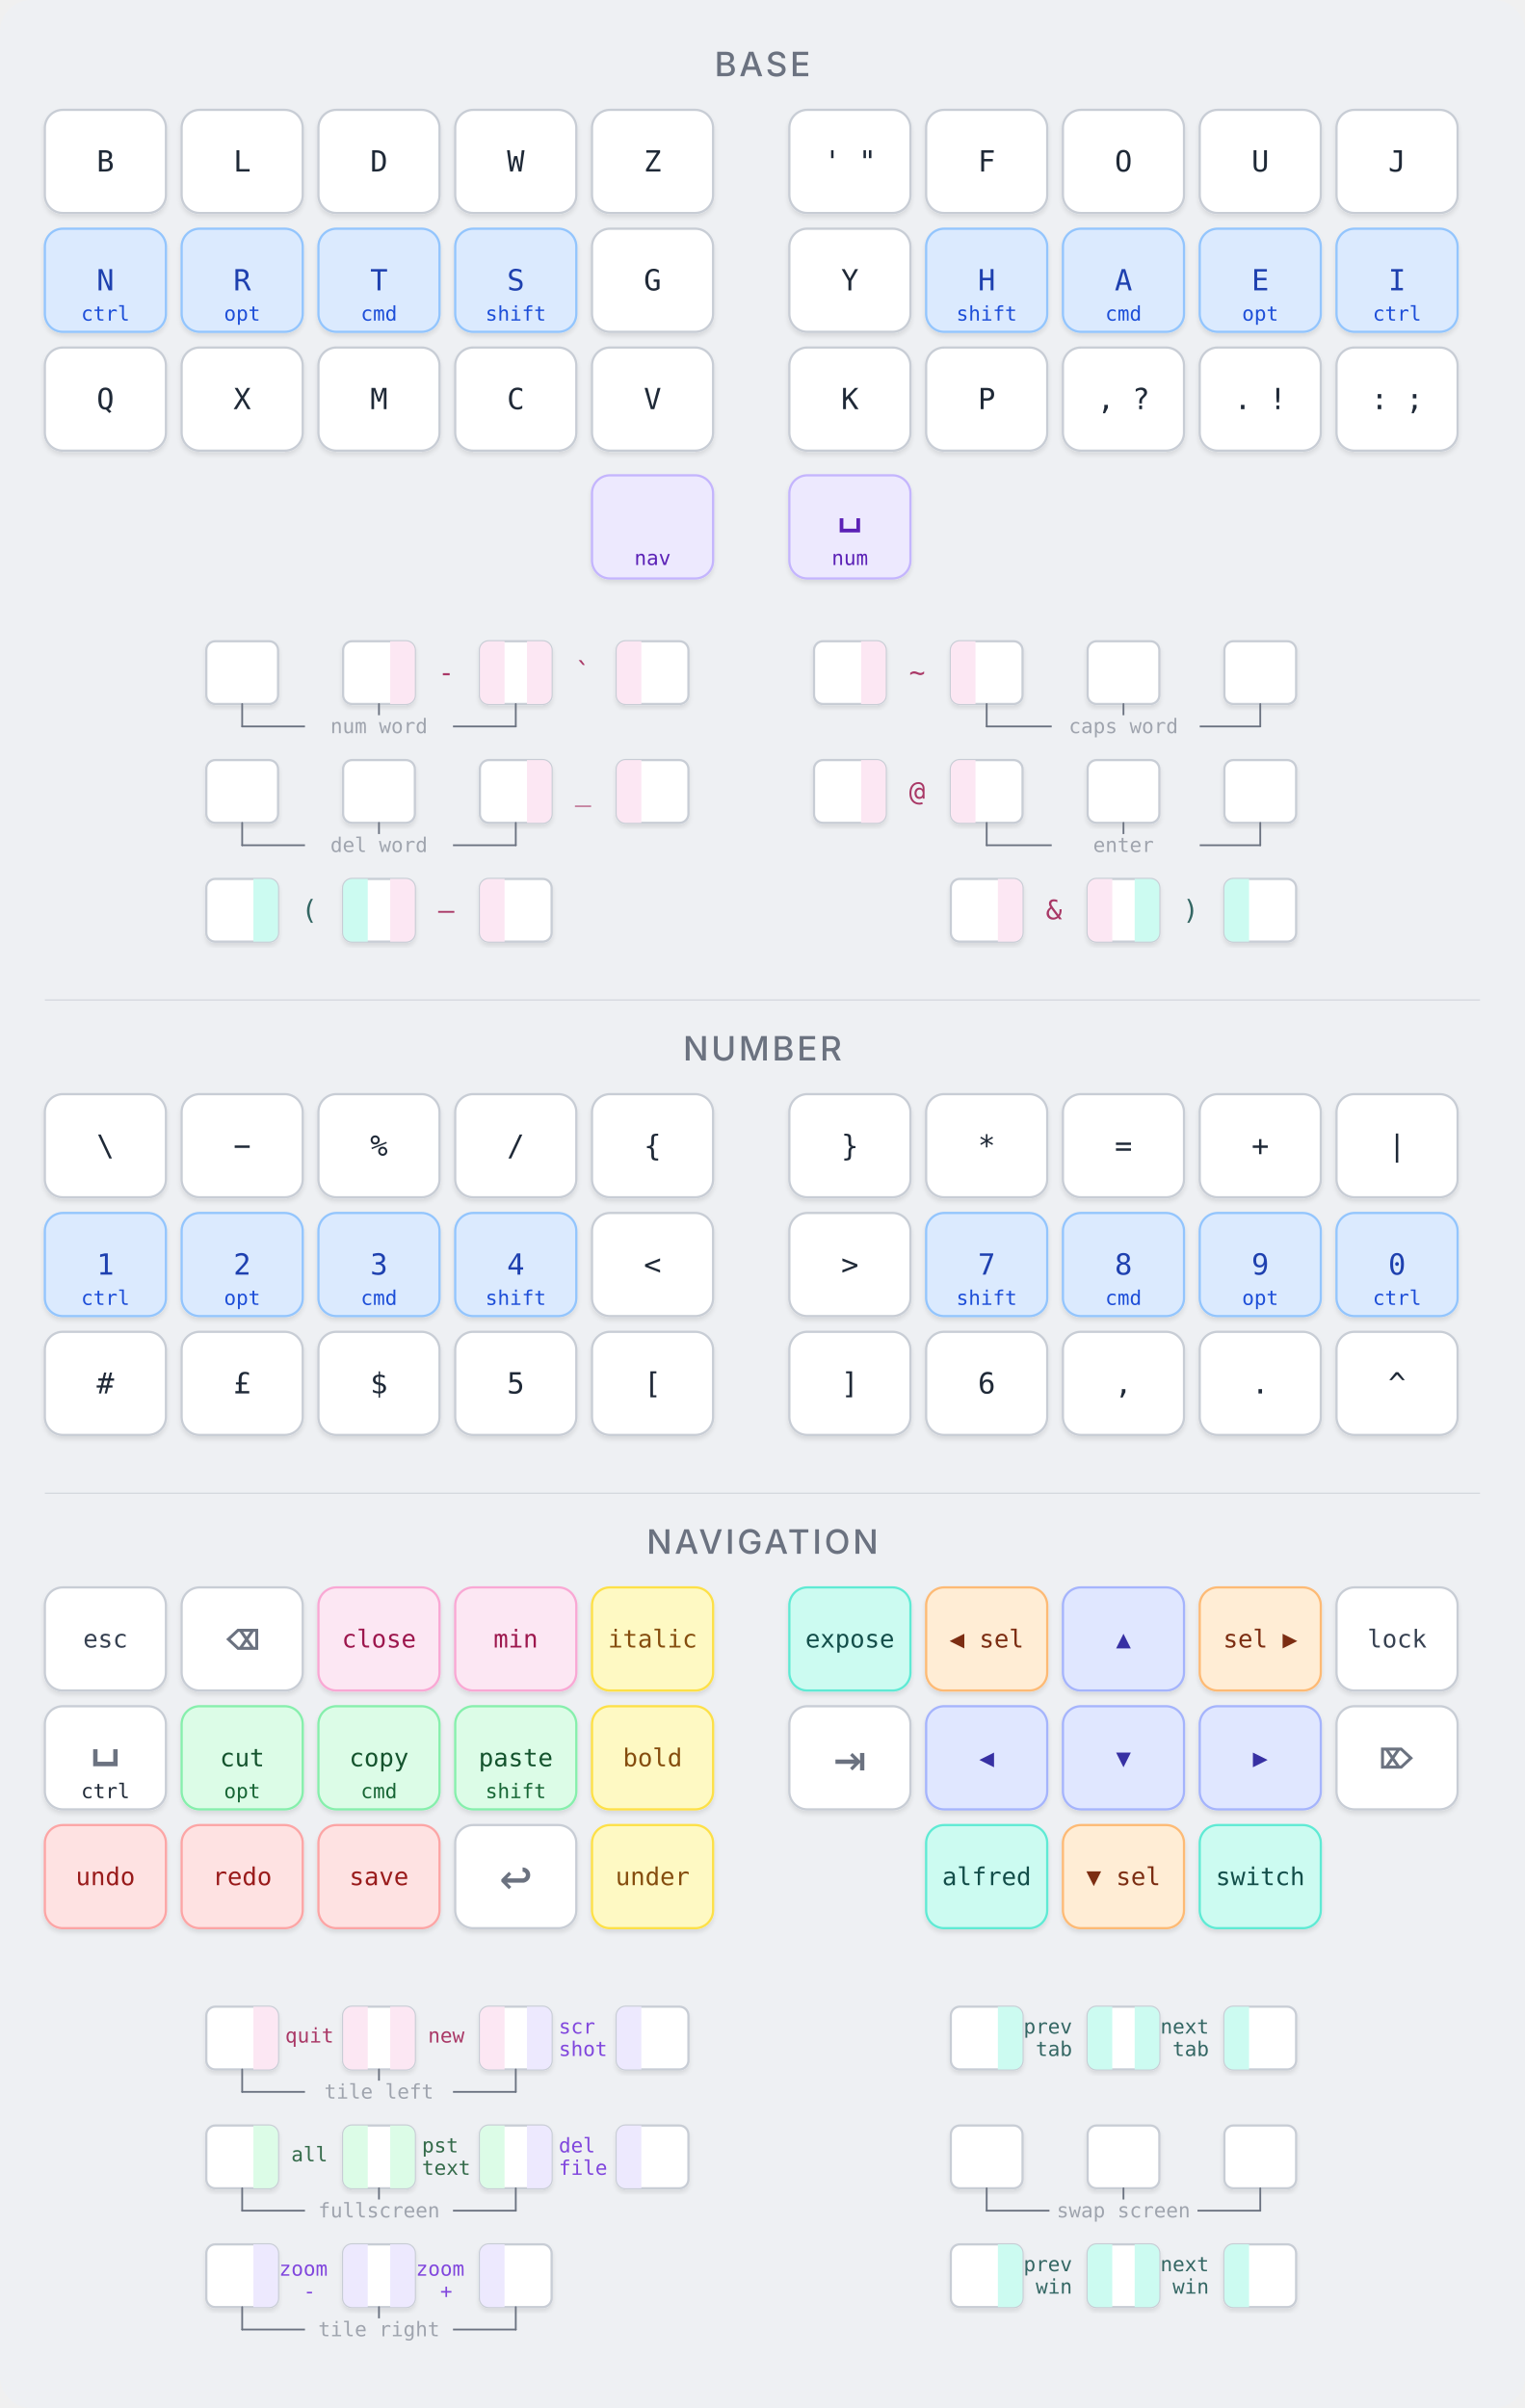
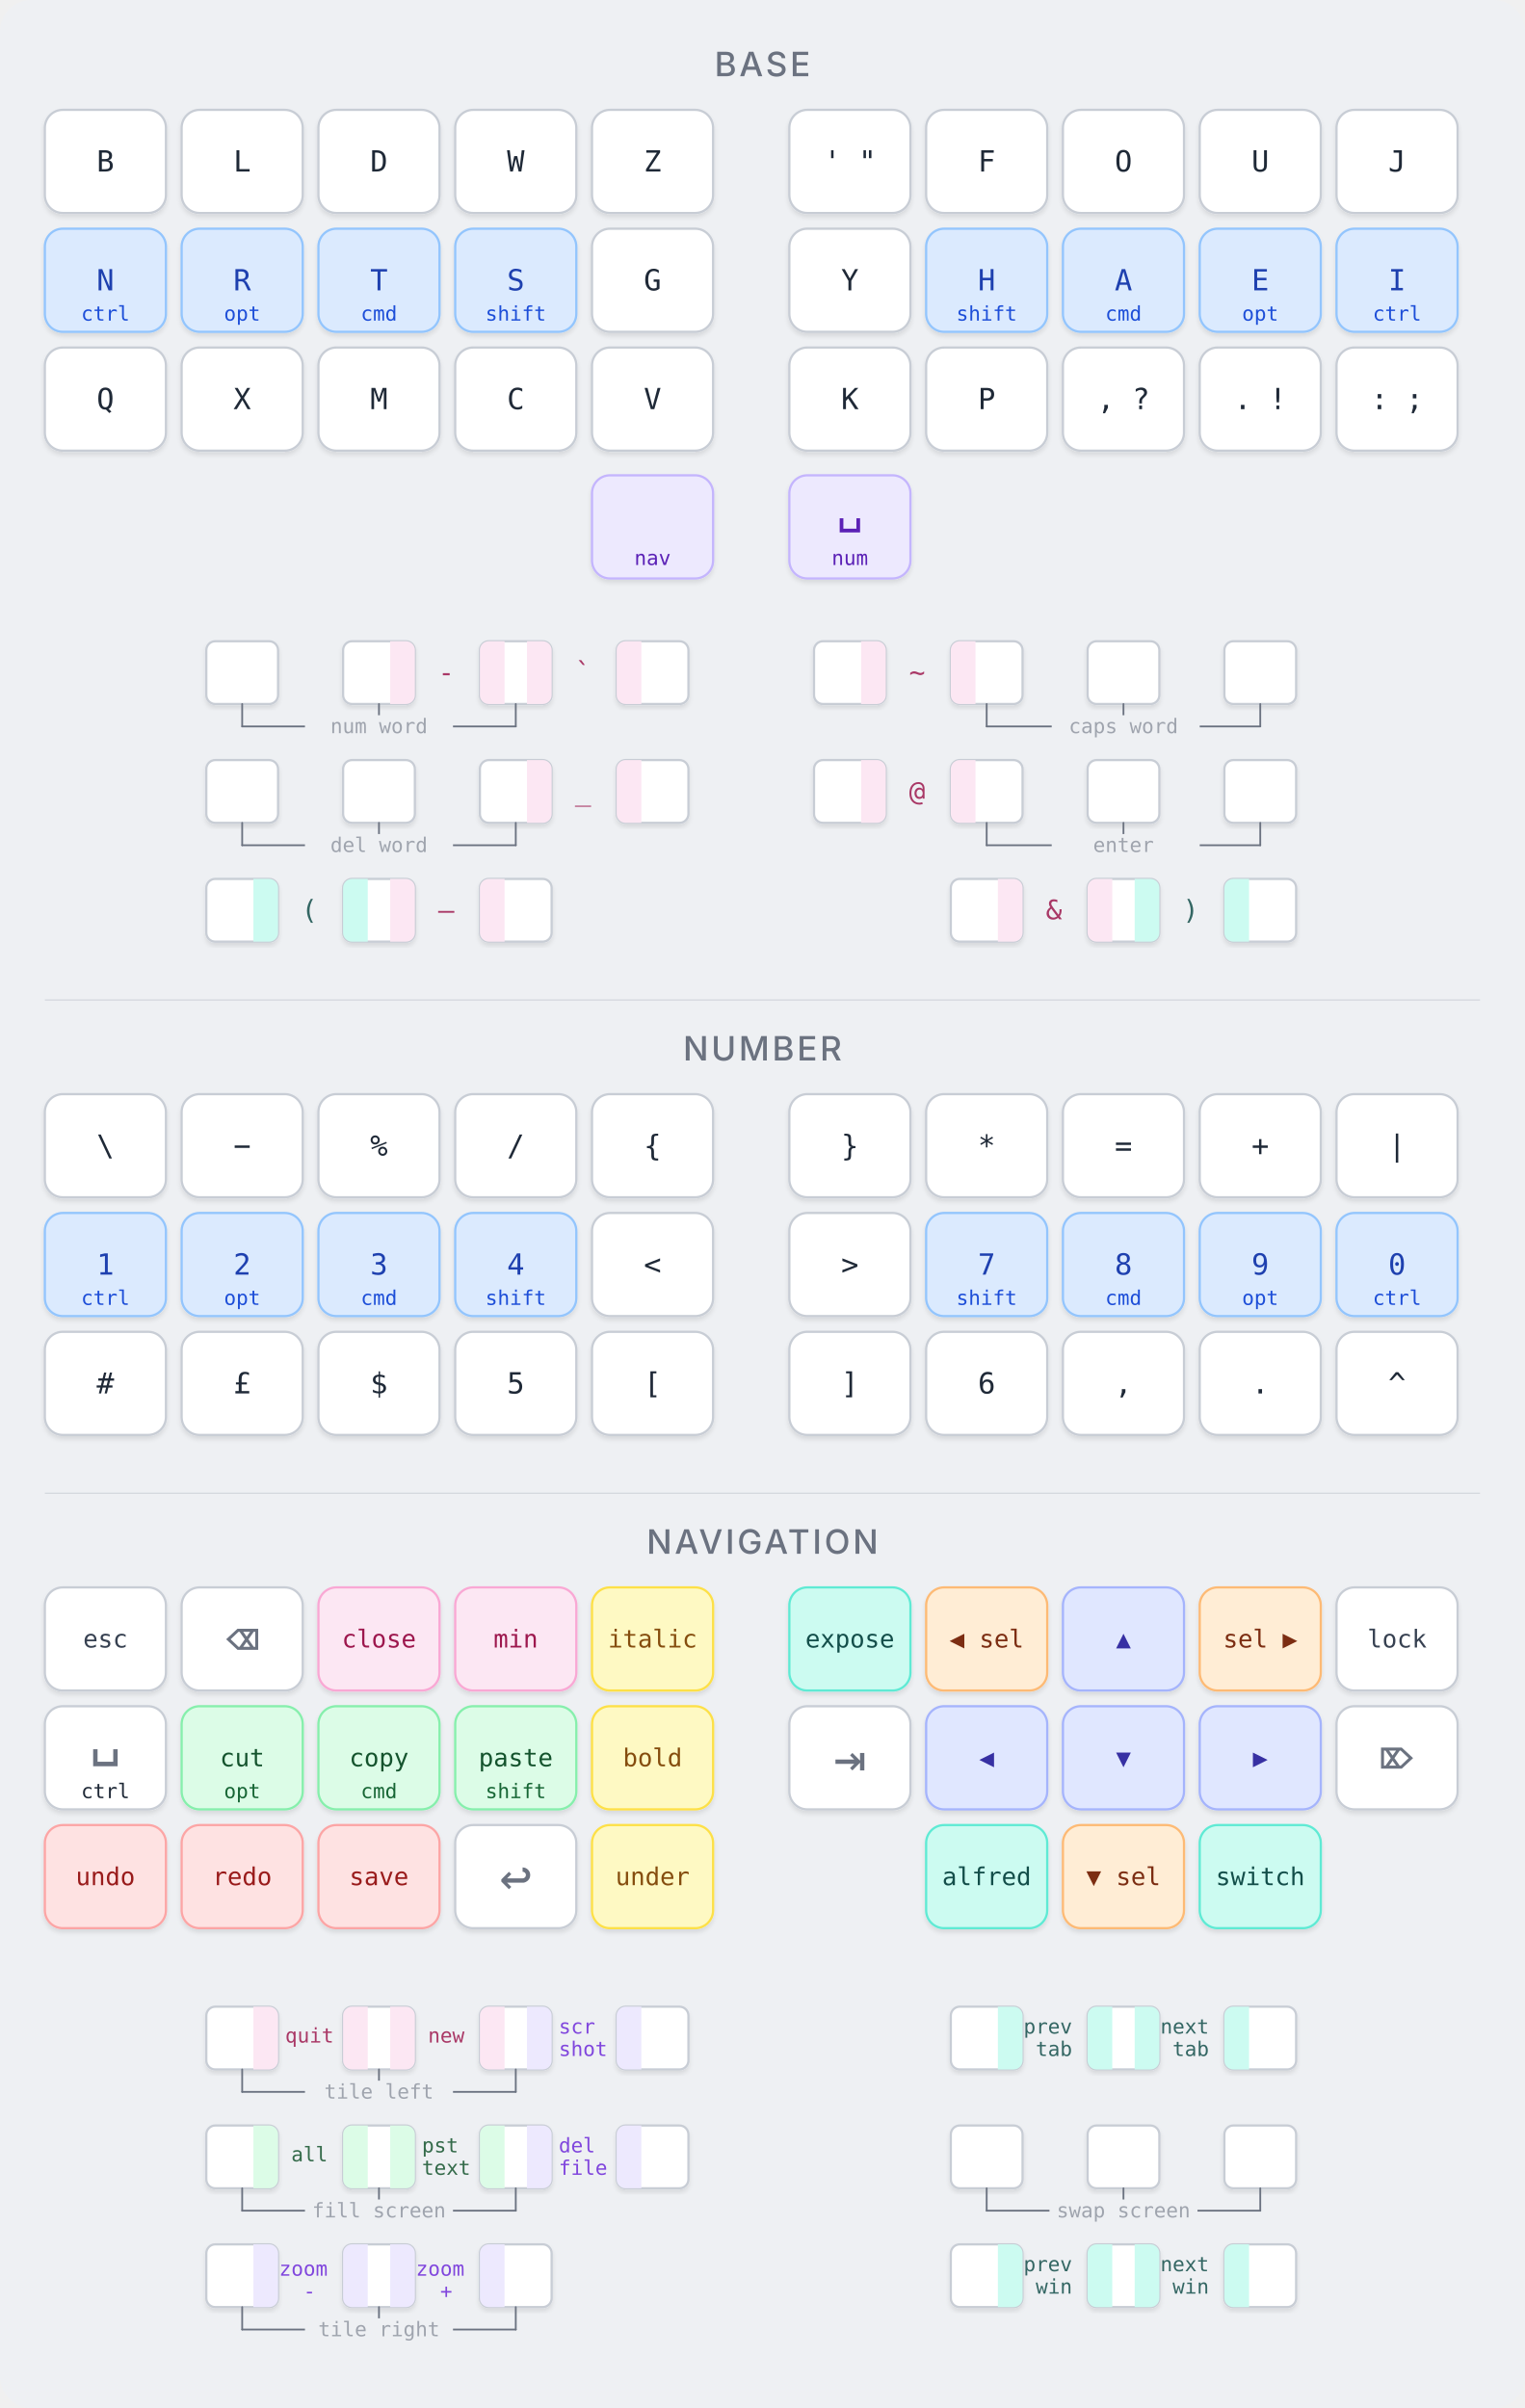
<svg xmlns="http://www.w3.org/2000/svg" width="100%" viewBox="0 0 680 1074">
  <defs>
    <style>
  text { font-family: ui-monospace, monospace; }
  .kl  { font-size:13px; font-weight:500; fill:#1f2937; }
  .klm { font-size:13px; font-weight:500; fill:#1e40af; }
  .kls { font-size:9px;  font-weight:500; fill:#1d4ed8; }
  .klp { font-size:11px; font-weight:500; fill:#5b21b6; }
  .klps{ font-size:9px;  font-weight:500; fill:#5b21b6; }
  .kln { font-size:11px; font-weight:500; }
  .ico { font-size:24px; font-weight:300; fill:#6b7280; }
  .t-grnm { fill:#166534; }
  .sec { font-size:15px; font-weight:500; fill:#6b7280; font-family:-apple-system,BlinkMacSystemFont,"Segoe UI",sans-serif; letter-spacing:0.08em; }
  .t-red { fill:#991b1b; } .t-yel { fill:#854d0e; } .t-grn { fill:#14532d; }
  .t-pnk { fill:#9d174d; } .t-ind { fill:#3730a3; } .t-ora { fill:#7c2d12; }
  .t-tel { fill:#134e4a; } .t-gry { fill:#374151; }
  .combo-key { fill:#ffffff; stroke:#c8cdd5; stroke-width:1; }
  .cb-gr { stroke:#6b7280; stroke-width:0.8; fill:none; stroke-linecap:round; }
  .cl-s  { font-size:9px; font-weight:500; font-family:ui-monospace,monospace; text-anchor:middle; opacity:0.85; }
  .cl-m  { font-size:12px; font-weight:500; font-family:ui-monospace,monospace; text-anchor:middle; opacity:0.85; }
  .cl-gr { font-size:9px; font-weight:500; font-family:ui-monospace,monospace; text-anchor:middle; fill:#6b7280; opacity:0.6; }
</style>
    <filter id="ks">
      <feDropShadow dx="0" dy="1.5" stdDeviation="1" flood-color="#00000018" />
    </filter>
    <clipPath id="br1c3">
      <rect x="153" y="286" width="32" height="28" rx="4" />
    </clipPath>
    <clipPath id="br1c4">
      <rect x="214" y="286" width="32" height="28" rx="4" />
    </clipPath>
    <clipPath id="br1c5">
      <rect x="275" y="286" width="32" height="28" rx="4" />
    </clipPath>
    <clipPath id="br1c6">
      <rect x="363" y="286" width="32" height="28" rx="4" />
    </clipPath>
    <clipPath id="br1c7">
      <rect x="424" y="286" width="32" height="28" rx="4" />
    </clipPath>
    <clipPath id="br2c4">
      <rect x="214" y="339" width="32" height="28" rx="4" />
    </clipPath>
    <clipPath id="br2c5">
      <rect x="275" y="339" width="32" height="28" rx="4" />
    </clipPath>
    <clipPath id="br2c6">
      <rect x="363" y="339" width="32" height="28" rx="4" />
    </clipPath>
    <clipPath id="br2c7">
      <rect x="424" y="339" width="32" height="28" rx="4" />
    </clipPath>
    <clipPath id="br3c1">
      <rect x="31" y="392" width="32" height="28" rx="4" />
    </clipPath>
    <clipPath id="br3c2">
      <rect x="92" y="392" width="32" height="28" rx="4" />
    </clipPath>
    <clipPath id="br3c3">
      <rect x="153" y="392" width="32" height="28" rx="4" />
    </clipPath>
    <clipPath id="br3c4">
      <rect x="214" y="392" width="32" height="28" rx="4" />
    </clipPath>
    <clipPath id="br3c5">
      <rect x="275" y="392" width="32" height="28" rx="4" />
    </clipPath>
    <clipPath id="br3c6">
      <rect x="363" y="392" width="32" height="28" rx="4" />
    </clipPath>
    <clipPath id="br3c7">
      <rect x="424" y="392" width="32" height="28" rx="4" />
    </clipPath>
    <clipPath id="br3c8">
      <rect x="485" y="392" width="32" height="28" rx="4" />
    </clipPath>
    <clipPath id="br3c9">
      <rect x="546" y="392" width="32" height="28" rx="4" />
    </clipPath>
    <clipPath id="cr1c1">
      <rect x="31" y="895" width="32" height="28" rx="4" />
    </clipPath>
    <clipPath id="cr1c2">
      <rect x="92" y="895" width="32" height="28" rx="4" />
    </clipPath>
    <clipPath id="cr1c3">
      <rect x="153" y="895" width="32" height="28" rx="4" />
    </clipPath>
    <clipPath id="cr1c4">
      <rect x="214" y="895" width="32" height="28" rx="4" />
    </clipPath>
    <clipPath id="cr1c5">
      <rect x="275" y="895" width="32" height="28" rx="4" />
    </clipPath>
    <clipPath id="cr1c7">
      <rect x="424" y="895" width="32" height="28" rx="4" />
    </clipPath>
    <clipPath id="cr1c8">
      <rect x="485" y="895" width="32" height="28" rx="4" />
    </clipPath>
    <clipPath id="cr1c9">
      <rect x="546" y="895" width="32" height="28" rx="4" />
    </clipPath>
    <clipPath id="cr2c2">
      <rect x="92" y="948" width="32" height="28" rx="4" />
    </clipPath>
    <clipPath id="cr2c3">
      <rect x="153" y="948" width="32" height="28" rx="4" />
    </clipPath>
    <clipPath id="cr2c4">
      <rect x="214" y="948" width="32" height="28" rx="4" />
    </clipPath>
    <clipPath id="cr2c5">
      <rect x="275" y="948" width="32" height="28" rx="4" />
    </clipPath>
    <clipPath id="cr2c7">
      <rect x="424" y="948" width="32" height="28" rx="4" />
    </clipPath>
    <clipPath id="cr2c8">
      <rect x="485" y="948" width="32" height="28" rx="4" />
    </clipPath>
    <clipPath id="cr2c9">
      <rect x="546" y="948" width="32" height="28" rx="4" />
    </clipPath>
    <clipPath id="cr3c2">
      <rect x="92" y="1001" width="32" height="28" rx="4" />
    </clipPath>
    <clipPath id="cr3c3">
      <rect x="153" y="1001" width="32" height="28" rx="4" />
    </clipPath>
    <clipPath id="cr3c4">
      <rect x="214" y="1001" width="32" height="28" rx="4" />
    </clipPath>
    <clipPath id="cr3c5">
      <rect x="275" y="1001" width="32" height="28" rx="4" />
    </clipPath>
    <clipPath id="cr3c7">
      <rect x="424" y="1001" width="32" height="28" rx="4" />
    </clipPath>
    <clipPath id="cr3c8">
      <rect x="485" y="1001" width="32" height="28" rx="4" />
    </clipPath>
    <clipPath id="cr3c9">
      <rect x="546" y="1001" width="32" height="28" rx="4" />
    </clipPath>
  </defs>
  <rect width="680" height="1074" fill="#eef0f3" rx="14" />
  <text x="340" y="34" text-anchor="middle" class="sec">BASE</text>
  <rect x="20" y="49" width="54" height="46" rx="8" fill="#ffffff" stroke="#c8cdd5" stroke-width="1" filter="url(#ks)" />
  <text x="47" y="72" text-anchor="middle" dominant-baseline="central" class="kl">B</text>
  <rect x="81" y="49" width="54" height="46" rx="8" fill="#ffffff" stroke="#c8cdd5" stroke-width="1" filter="url(#ks)" />
  <text x="108" y="72" text-anchor="middle" dominant-baseline="central" class="kl">L</text>
  <rect x="142" y="49" width="54" height="46" rx="8" fill="#ffffff" stroke="#c8cdd5" stroke-width="1" filter="url(#ks)" />
  <text x="169" y="72" text-anchor="middle" dominant-baseline="central" class="kl">D</text>
  <rect x="203" y="49" width="54" height="46" rx="8" fill="#ffffff" stroke="#c8cdd5" stroke-width="1" filter="url(#ks)" />
  <text x="230" y="72" text-anchor="middle" dominant-baseline="central" class="kl">W</text>
  <rect x="264" y="49" width="54" height="46" rx="8" fill="#ffffff" stroke="#c8cdd5" stroke-width="1" filter="url(#ks)" />
  <text x="291" y="72" text-anchor="middle" dominant-baseline="central" class="kl">Z</text>
  <rect x="352" y="49" width="54" height="46" rx="8" fill="#ffffff" stroke="#c8cdd5" stroke-width="1" filter="url(#ks)" />
  <text x="379" y="72" text-anchor="middle" dominant-baseline="central" class="kl">' "</text>
  <rect x="413" y="49" width="54" height="46" rx="8" fill="#ffffff" stroke="#c8cdd5" stroke-width="1" filter="url(#ks)" />
  <text x="440" y="72" text-anchor="middle" dominant-baseline="central" class="kl">F</text>
  <rect x="474" y="49" width="54" height="46" rx="8" fill="#ffffff" stroke="#c8cdd5" stroke-width="1" filter="url(#ks)" />
  <text x="501" y="72" text-anchor="middle" dominant-baseline="central" class="kl">O</text>
  <rect x="535" y="49" width="54" height="46" rx="8" fill="#ffffff" stroke="#c8cdd5" stroke-width="1" filter="url(#ks)" />
  <text x="562" y="72" text-anchor="middle" dominant-baseline="central" class="kl">U</text>
  <rect x="596" y="49" width="54" height="46" rx="8" fill="#ffffff" stroke="#c8cdd5" stroke-width="1" filter="url(#ks)" />
  <text x="623" y="72" text-anchor="middle" dominant-baseline="central" class="kl">J</text>
  <rect x="20" y="102" width="54" height="46" rx="8" fill="#dbeafe" stroke="#93c5fd" stroke-width="1" filter="url(#ks)" />
  <text x="47" y="125" text-anchor="middle" dominant-baseline="central" class="klm">N</text>
  <text x="47" y="143" text-anchor="middle" class="kls">ctrl</text>
  <rect x="81" y="102" width="54" height="46" rx="8" fill="#dbeafe" stroke="#93c5fd" stroke-width="1" filter="url(#ks)" />
  <text x="108" y="125" text-anchor="middle" dominant-baseline="central" class="klm">R</text>
  <text x="108" y="143" text-anchor="middle" class="kls">opt</text>
  <rect x="142" y="102" width="54" height="46" rx="8" fill="#dbeafe" stroke="#93c5fd" stroke-width="1" filter="url(#ks)" />
  <text x="169" y="125" text-anchor="middle" dominant-baseline="central" class="klm">T</text>
  <text x="169" y="143" text-anchor="middle" class="kls">cmd</text>
  <rect x="203" y="102" width="54" height="46" rx="8" fill="#dbeafe" stroke="#93c5fd" stroke-width="1" filter="url(#ks)" />
  <text x="230" y="125" text-anchor="middle" dominant-baseline="central" class="klm">S</text>
  <text x="230" y="143" text-anchor="middle" class="kls">shift</text>
  <rect x="264" y="102" width="54" height="46" rx="8" fill="#ffffff" stroke="#c8cdd5" stroke-width="1" filter="url(#ks)" />
  <text x="291" y="125" text-anchor="middle" dominant-baseline="central" class="kl">G</text>
  <rect x="352" y="102" width="54" height="46" rx="8" fill="#ffffff" stroke="#c8cdd5" stroke-width="1" filter="url(#ks)" />
  <text x="379" y="125" text-anchor="middle" dominant-baseline="central" class="kl">Y</text>
  <rect x="413" y="102" width="54" height="46" rx="8" fill="#dbeafe" stroke="#93c5fd" stroke-width="1" filter="url(#ks)" />
  <text x="440" y="125" text-anchor="middle" dominant-baseline="central" class="klm">H</text>
  <text x="440" y="143" text-anchor="middle" class="kls">shift</text>
  <rect x="474" y="102" width="54" height="46" rx="8" fill="#dbeafe" stroke="#93c5fd" stroke-width="1" filter="url(#ks)" />
  <text x="501" y="125" text-anchor="middle" dominant-baseline="central" class="klm">A</text>
  <text x="501" y="143" text-anchor="middle" class="kls">cmd</text>
  <rect x="535" y="102" width="54" height="46" rx="8" fill="#dbeafe" stroke="#93c5fd" stroke-width="1" filter="url(#ks)" />
  <text x="562" y="125" text-anchor="middle" dominant-baseline="central" class="klm">E</text>
  <text x="562" y="143" text-anchor="middle" class="kls">opt</text>
  <rect x="596" y="102" width="54" height="46" rx="8" fill="#dbeafe" stroke="#93c5fd" stroke-width="1" filter="url(#ks)" />
  <text x="623" y="125" text-anchor="middle" dominant-baseline="central" class="klm">I</text>
  <text x="623" y="143" text-anchor="middle" class="kls">ctrl</text>
  <rect x="20" y="155" width="54" height="46" rx="8" fill="#ffffff" stroke="#c8cdd5" stroke-width="1" filter="url(#ks)" />
  <text x="47" y="178" text-anchor="middle" dominant-baseline="central" class="kl">Q</text>
  <rect x="81" y="155" width="54" height="46" rx="8" fill="#ffffff" stroke="#c8cdd5" stroke-width="1" filter="url(#ks)" />
  <text x="108" y="178" text-anchor="middle" dominant-baseline="central" class="kl">X</text>
  <rect x="142" y="155" width="54" height="46" rx="8" fill="#ffffff" stroke="#c8cdd5" stroke-width="1" filter="url(#ks)" />
  <text x="169" y="178" text-anchor="middle" dominant-baseline="central" class="kl">M</text>
  <rect x="203" y="155" width="54" height="46" rx="8" fill="#ffffff" stroke="#c8cdd5" stroke-width="1" filter="url(#ks)" />
  <text x="230" y="178" text-anchor="middle" dominant-baseline="central" class="kl">C</text>
  <rect x="264" y="155" width="54" height="46" rx="8" fill="#ffffff" stroke="#c8cdd5" stroke-width="1" filter="url(#ks)" />
  <text x="291" y="178" text-anchor="middle" dominant-baseline="central" class="kl">V</text>
  <rect x="352" y="155" width="54" height="46" rx="8" fill="#ffffff" stroke="#c8cdd5" stroke-width="1" filter="url(#ks)" />
  <text x="379" y="178" text-anchor="middle" dominant-baseline="central" class="kl">K</text>
  <rect x="413" y="155" width="54" height="46" rx="8" fill="#ffffff" stroke="#c8cdd5" stroke-width="1" filter="url(#ks)" />
  <text x="440" y="178" text-anchor="middle" dominant-baseline="central" class="kl">P</text>
  <rect x="474" y="155" width="54" height="46" rx="8" fill="#ffffff" stroke="#c8cdd5" stroke-width="1" filter="url(#ks)" />
  <text x="501" y="178" text-anchor="middle" dominant-baseline="central" class="kl">, ?</text>
  <rect x="535" y="155" width="54" height="46" rx="8" fill="#ffffff" stroke="#c8cdd5" stroke-width="1" filter="url(#ks)" />
  <text x="562" y="178" text-anchor="middle" dominant-baseline="central" class="kl">. !</text>
  <rect x="596" y="155" width="54" height="46" rx="8" fill="#ffffff" stroke="#c8cdd5" stroke-width="1" filter="url(#ks)" />
  <text x="623" y="178" text-anchor="middle" dominant-baseline="central" class="kl">: ;</text>
  <rect x="264" y="212" width="54" height="46" rx="8" fill="#ede9fe" stroke="#c4b5fd" stroke-width="1" filter="url(#ks)" />
  <text x="291" y="252" text-anchor="middle" class="klps">nav</text>
  <rect x="352" y="212" width="54" height="46" rx="8" fill="#ede9fe" stroke="#c4b5fd" stroke-width="1" filter="url(#ks)" />
  <text x="379" y="226" text-anchor="middle" dominant-baseline="central" style="font-size:20px;fill:#5b21b6;">␣</text>
  <text x="379" y="252" text-anchor="middle" class="klps">num</text>
  <g style="isolation:isolate">
    <rect x="92" y="286" width="32" height="28" rx="4" class="combo-key" filter="url(#ks)" />
    <rect x="153" y="286" width="32" height="28" rx="4" class="combo-key" filter="url(#ks)" />
    <rect x="214" y="286" width="32" height="28" rx="4" class="combo-key" filter="url(#ks)" />
    <rect x="275" y="286" width="32" height="28" rx="4" class="combo-key" filter="url(#ks)" />
    <rect x="363" y="286" width="32" height="28" rx="4" class="combo-key" filter="url(#ks)" />
    <rect x="424" y="286" width="32" height="28" rx="4" class="combo-key" filter="url(#ks)" />
    <rect x="485" y="286" width="32" height="28" rx="4" class="combo-key" filter="url(#ks)" />
    <rect x="546" y="286" width="32" height="28" rx="4" class="combo-key" filter="url(#ks)" />
    <rect x="92" y="339" width="32" height="28" rx="4" class="combo-key" filter="url(#ks)" />
    <rect x="153" y="339" width="32" height="28" rx="4" class="combo-key" filter="url(#ks)" />
    <rect x="214" y="339" width="32" height="28" rx="4" class="combo-key" filter="url(#ks)" />
    <rect x="275" y="339" width="32" height="28" rx="4" class="combo-key" filter="url(#ks)" />
    <rect x="363" y="339" width="32" height="28" rx="4" class="combo-key" filter="url(#ks)" />
    <rect x="424" y="339" width="32" height="28" rx="4" class="combo-key" filter="url(#ks)" />
    <rect x="485" y="339" width="32" height="28" rx="4" class="combo-key" filter="url(#ks)" />
    <rect x="546" y="339" width="32" height="28" rx="4" class="combo-key" filter="url(#ks)" />
    <rect x="92" y="392" width="32" height="28" rx="4" class="combo-key" filter="url(#ks)" />
    <rect x="153" y="392" width="32" height="28" rx="4" class="combo-key" filter="url(#ks)" />
    <rect x="214" y="392" width="32" height="28" rx="4" class="combo-key" filter="url(#ks)" />
    <rect x="424" y="392" width="32" height="28" rx="4" class="combo-key" filter="url(#ks)" />
    <rect x="485" y="392" width="32" height="28" rx="4" class="combo-key" filter="url(#ks)" />
    <rect x="546" y="392" width="32" height="28" rx="4" class="combo-key" filter="url(#ks)" />
  </g>
  <rect x="174" y="286" width="11" height="28" fill="#fce7f3" clip-path="url(#br1c3)" />
  <rect x="214" y="286" width="11" height="28" fill="#fce7f3" clip-path="url(#br1c4)" />
  <rect x="235" y="286" width="11" height="28" fill="#fce7f3" clip-path="url(#br1c4)" />
  <rect x="275" y="286" width="11" height="28" fill="#fce7f3" clip-path="url(#br1c5)" />
  <rect x="384" y="286" width="11" height="28" fill="#fce7f3" clip-path="url(#br1c6)" />
  <rect x="424" y="286" width="11" height="28" fill="#fce7f3" clip-path="url(#br1c7)" />
  <rect x="235" y="339" width="11" height="28" fill="#fce7f3" clip-path="url(#br2c4)" />
  <rect x="275" y="339" width="11" height="28" fill="#fce7f3" clip-path="url(#br2c5)" />
  <rect x="384" y="339" width="11" height="28" fill="#fce7f3" clip-path="url(#br2c6)" />
  <rect x="424" y="339" width="11" height="28" fill="#fce7f3" clip-path="url(#br2c7)" />
  <rect x="113" y="392" width="11" height="28" fill="#ccfbf1" clip-path="url(#br3c2)" />
  <rect x="153" y="392" width="11" height="28" fill="#ccfbf1" clip-path="url(#br3c3)" />
  <rect x="174" y="392" width="11" height="28" fill="#fce7f3" clip-path="url(#br3c3)" />
  <rect x="214" y="392" width="11" height="28" fill="#fce7f3" clip-path="url(#br3c4)" />
  <rect x="445" y="392" width="11" height="28" fill="#fce7f3" clip-path="url(#br3c7)" />
  <rect x="485" y="392" width="11" height="28" fill="#fce7f3" clip-path="url(#br3c8)" />
  <rect x="506" y="392" width="11" height="28" fill="#ccfbf1" clip-path="url(#br3c8)" />
  <rect x="546" y="392" width="11" height="28" fill="#ccfbf1" clip-path="url(#br3c9)" />
  <text x="199" y="304" class="cl-m" fill="#9d174d">-</text>
  <text x="260" y="304" class="cl-m" fill="#9d174d">`</text>
  <text x="409" y="304" class="cl-m" fill="#9d174d">~</text>
  <text x="260" y="357" class="cl-m" fill="#9d174d">_</text>
  <text x="409" y="357" class="cl-m" fill="#9d174d">@</text>
  <text x="199" y="410" class="cl-m" fill="#9d174d">—</text>
  <text x="138" y="410" class="cl-m" fill="#134e4a">(</text>
  <text x="470" y="410" class="cl-m" fill="#9d174d">&amp;</text>
  <text x="531" y="410" class="cl-m" fill="#134e4a">)</text>
  <line x1="108" y1="314" x2="108" y2="324" class="cb-gr" />
  <line x1="169" y1="314" x2="169" y2="324" class="cb-gr" />
  <line x1="230" y1="314" x2="230" y2="324" class="cb-gr" />
  <line x1="108" y1="324" x2="230" y2="324" class="cb-gr" />
  <rect x="136" y="319" width="66" height="10" fill="#eef0f3" />
  <text x="169" y="327" class="cl-gr">num word</text>
  <line x1="440" y1="314" x2="440" y2="324" class="cb-gr" />
  <line x1="501" y1="314" x2="501" y2="324" class="cb-gr" />
  <line x1="562" y1="314" x2="562" y2="324" class="cb-gr" />
  <line x1="440" y1="324" x2="562" y2="324" class="cb-gr" />
  <rect x="469" y="319" width="66" height="10" fill="#eef0f3" />
  <text x="501" y="327" class="cl-gr">caps word</text>
  <line x1="108" y1="367" x2="108" y2="377" class="cb-gr" />
  <line x1="169" y1="367" x2="169" y2="377" class="cb-gr" />
  <line x1="230" y1="367" x2="230" y2="377" class="cb-gr" />
  <line x1="108" y1="377" x2="230" y2="377" class="cb-gr" />
  <rect x="136" y="372" width="66" height="10" fill="#eef0f3" />
  <text x="169" y="380" class="cl-gr">del word</text>
  <line x1="440" y1="367" x2="440" y2="377" class="cb-gr" />
  <line x1="501" y1="367" x2="501" y2="377" class="cb-gr" />
  <line x1="562" y1="367" x2="562" y2="377" class="cb-gr" />
  <line x1="440" y1="377" x2="562" y2="377" class="cb-gr" />
  <rect x="469" y="372" width="66" height="10" fill="#eef0f3" />
  <text x="501" y="380" class="cl-gr">enter</text>
  <line x1="20" y1="446" x2="660" y2="446" stroke="#d1d5db" stroke-width="0.5" />
  <text x="340" y="473" text-anchor="middle" class="sec">NUMBER</text>
  <rect x="20" y="488" width="54" height="46" rx="8" fill="#ffffff" stroke="#c8cdd5" stroke-width="1" filter="url(#ks)" />
  <text x="47" y="511" text-anchor="middle" dominant-baseline="central" class="kl">\</text>
  <rect x="81" y="488" width="54" height="46" rx="8" fill="#ffffff" stroke="#c8cdd5" stroke-width="1" filter="url(#ks)" />
  <text x="108" y="511" text-anchor="middle" dominant-baseline="central" class="kl">−</text>
  <rect x="142" y="488" width="54" height="46" rx="8" fill="#ffffff" stroke="#c8cdd5" stroke-width="1" filter="url(#ks)" />
  <text x="169" y="511" text-anchor="middle" dominant-baseline="central" class="kl">%</text>
  <rect x="203" y="488" width="54" height="46" rx="8" fill="#ffffff" stroke="#c8cdd5" stroke-width="1" filter="url(#ks)" />
  <text x="230" y="511" text-anchor="middle" dominant-baseline="central" class="kl">/</text>
  <rect x="264" y="488" width="54" height="46" rx="8" fill="#ffffff" stroke="#c8cdd5" stroke-width="1" filter="url(#ks)" />
  <text x="291" y="511" text-anchor="middle" dominant-baseline="central" class="kl">{</text>
  <rect x="352" y="488" width="54" height="46" rx="8" fill="#ffffff" stroke="#c8cdd5" stroke-width="1" filter="url(#ks)" />
  <text x="379" y="511" text-anchor="middle" dominant-baseline="central" class="kl">}</text>
  <rect x="413" y="488" width="54" height="46" rx="8" fill="#ffffff" stroke="#c8cdd5" stroke-width="1" filter="url(#ks)" />
  <text x="440" y="511" text-anchor="middle" dominant-baseline="central" class="kl">*</text>
  <rect x="474" y="488" width="54" height="46" rx="8" fill="#ffffff" stroke="#c8cdd5" stroke-width="1" filter="url(#ks)" />
  <text x="501" y="511" text-anchor="middle" dominant-baseline="central" class="kl">=</text>
  <rect x="535" y="488" width="54" height="46" rx="8" fill="#ffffff" stroke="#c8cdd5" stroke-width="1" filter="url(#ks)" />
  <text x="562" y="511" text-anchor="middle" dominant-baseline="central" class="kl">+</text>
  <rect x="596" y="488" width="54" height="46" rx="8" fill="#ffffff" stroke="#c8cdd5" stroke-width="1" filter="url(#ks)" />
  <text x="623" y="511" text-anchor="middle" dominant-baseline="central" class="kl">|</text>
  <rect x="20" y="541" width="54" height="46" rx="8" fill="#dbeafe" stroke="#93c5fd" stroke-width="1" filter="url(#ks)" />
  <text x="47" y="564" text-anchor="middle" dominant-baseline="central" class="klm">1</text>
  <text x="47" y="582" text-anchor="middle" class="kls">ctrl</text>
  <rect x="81" y="541" width="54" height="46" rx="8" fill="#dbeafe" stroke="#93c5fd" stroke-width="1" filter="url(#ks)" />
  <text x="108" y="564" text-anchor="middle" dominant-baseline="central" class="klm">2</text>
  <text x="108" y="582" text-anchor="middle" class="kls">opt</text>
  <rect x="142" y="541" width="54" height="46" rx="8" fill="#dbeafe" stroke="#93c5fd" stroke-width="1" filter="url(#ks)" />
  <text x="169" y="564" text-anchor="middle" dominant-baseline="central" class="klm">3</text>
  <text x="169" y="582" text-anchor="middle" class="kls">cmd</text>
  <rect x="203" y="541" width="54" height="46" rx="8" fill="#dbeafe" stroke="#93c5fd" stroke-width="1" filter="url(#ks)" />
  <text x="230" y="564" text-anchor="middle" dominant-baseline="central" class="klm">4</text>
  <text x="230" y="582" text-anchor="middle" class="kls">shift</text>
  <rect x="264" y="541" width="54" height="46" rx="8" fill="#ffffff" stroke="#c8cdd5" stroke-width="1" filter="url(#ks)" />
  <text x="291" y="564" text-anchor="middle" dominant-baseline="central" class="kl">&lt;</text>
  <rect x="352" y="541" width="54" height="46" rx="8" fill="#ffffff" stroke="#c8cdd5" stroke-width="1" filter="url(#ks)" />
  <text x="379" y="564" text-anchor="middle" dominant-baseline="central" class="kl">&gt;</text>
  <rect x="413" y="541" width="54" height="46" rx="8" fill="#dbeafe" stroke="#93c5fd" stroke-width="1" filter="url(#ks)" />
  <text x="440" y="564" text-anchor="middle" dominant-baseline="central" class="klm">7</text>
  <text x="440" y="582" text-anchor="middle" class="kls">shift</text>
  <rect x="474" y="541" width="54" height="46" rx="8" fill="#dbeafe" stroke="#93c5fd" stroke-width="1" filter="url(#ks)" />
  <text x="501" y="564" text-anchor="middle" dominant-baseline="central" class="klm">8</text>
  <text x="501" y="582" text-anchor="middle" class="kls">cmd</text>
  <rect x="535" y="541" width="54" height="46" rx="8" fill="#dbeafe" stroke="#93c5fd" stroke-width="1" filter="url(#ks)" />
  <text x="562" y="564" text-anchor="middle" dominant-baseline="central" class="klm">9</text>
  <text x="562" y="582" text-anchor="middle" class="kls">opt</text>
  <rect x="596" y="541" width="54" height="46" rx="8" fill="#dbeafe" stroke="#93c5fd" stroke-width="1" filter="url(#ks)" />
  <text x="623" y="564" text-anchor="middle" dominant-baseline="central" class="klm">0</text>
  <text x="623" y="582" text-anchor="middle" class="kls">ctrl</text>
  <rect x="20" y="594" width="54" height="46" rx="8" fill="#ffffff" stroke="#c8cdd5" stroke-width="1" filter="url(#ks)" />
  <text x="47" y="617" text-anchor="middle" dominant-baseline="central" class="kl">#</text>
  <rect x="81" y="594" width="54" height="46" rx="8" fill="#ffffff" stroke="#c8cdd5" stroke-width="1" filter="url(#ks)" />
  <text x="108" y="617" text-anchor="middle" dominant-baseline="central" class="kl">£</text>
  <rect x="142" y="594" width="54" height="46" rx="8" fill="#ffffff" stroke="#c8cdd5" stroke-width="1" filter="url(#ks)" />
  <text x="169" y="617" text-anchor="middle" dominant-baseline="central" class="kl">$</text>
  <rect x="203" y="594" width="54" height="46" rx="8" fill="#ffffff" stroke="#c8cdd5" stroke-width="1" filter="url(#ks)" />
  <text x="230" y="617" text-anchor="middle" dominant-baseline="central" class="kl">5</text>
  <rect x="264" y="594" width="54" height="46" rx="8" fill="#ffffff" stroke="#c8cdd5" stroke-width="1" filter="url(#ks)" />
  <text x="291" y="617" text-anchor="middle" dominant-baseline="central" class="kl">[</text>
  <rect x="352" y="594" width="54" height="46" rx="8" fill="#ffffff" stroke="#c8cdd5" stroke-width="1" filter="url(#ks)" />
  <text x="379" y="617" text-anchor="middle" dominant-baseline="central" class="kl">]</text>
  <rect x="413" y="594" width="54" height="46" rx="8" fill="#ffffff" stroke="#c8cdd5" stroke-width="1" filter="url(#ks)" />
  <text x="440" y="617" text-anchor="middle" dominant-baseline="central" class="kl">6</text>
  <rect x="474" y="594" width="54" height="46" rx="8" fill="#ffffff" stroke="#c8cdd5" stroke-width="1" filter="url(#ks)" />
  <text x="501" y="617" text-anchor="middle" dominant-baseline="central" class="kl">,</text>
  <rect x="535" y="594" width="54" height="46" rx="8" fill="#ffffff" stroke="#c8cdd5" stroke-width="1" filter="url(#ks)" />
  <text x="562" y="617" text-anchor="middle" dominant-baseline="central" class="kl">.</text>
  <rect x="596" y="594" width="54" height="46" rx="8" fill="#ffffff" stroke="#c8cdd5" stroke-width="1" filter="url(#ks)" />
  <text x="623" y="617" text-anchor="middle" dominant-baseline="central" class="kl">^</text>
  <line x1="20" y1="666" x2="660" y2="666" stroke="#d1d5db" stroke-width="0.5" />
  <text x="340" y="693" text-anchor="middle" class="sec">NAVIGATION</text>
  <rect x="20" y="708" width="54" height="46" rx="8" fill="#ffffff" stroke="#c8cdd5" stroke-width="1" filter="url(#ks)" />
  <text x="47" y="731" text-anchor="middle" dominant-baseline="central" class="kln t-gry">esc</text>
  <rect x="81" y="708" width="54" height="46" rx="8" fill="#ffffff" stroke="#c8cdd5" stroke-width="1" filter="url(#ks)" />
  <text x="108" y="731" text-anchor="middle" dominant-baseline="central" class="ico">⌫</text>
  <rect x="142" y="708" width="54" height="46" rx="8" fill="#fce7f3" stroke="#f9a8d4" stroke-width="1" filter="url(#ks)" />
  <text x="169" y="731" text-anchor="middle" dominant-baseline="central" class="kln t-pnk">close</text>
  <rect x="203" y="708" width="54" height="46" rx="8" fill="#fce7f3" stroke="#f9a8d4" stroke-width="1" filter="url(#ks)" />
  <text x="230" y="731" text-anchor="middle" dominant-baseline="central" class="kln t-pnk">min</text>
  <rect x="264" y="708" width="54" height="46" rx="8" fill="#fef9c3" stroke="#fde047" stroke-width="1" filter="url(#ks)" />
  <text x="291" y="731" text-anchor="middle" dominant-baseline="central" class="kln t-yel">italic</text>
  <rect x="352" y="708" width="54" height="46" rx="8" fill="#ccfbf1" stroke="#5eead4" stroke-width="1" filter="url(#ks)" />
  <text x="379" y="731" text-anchor="middle" dominant-baseline="central" class="kln t-tel">expose</text>
  <rect x="413" y="708" width="54" height="46" rx="8" fill="#ffedd5" stroke="#fdba74" stroke-width="1" filter="url(#ks)" />
  <text x="440" y="731" text-anchor="middle" dominant-baseline="central" class="kln t-ora">◀ sel</text>
  <rect x="474" y="708" width="54" height="46" rx="8" fill="#e0e7ff" stroke="#a5b4fc" stroke-width="1" filter="url(#ks)" />
  <text x="501" y="731" text-anchor="middle" dominant-baseline="central" class="kln t-ind">▲</text>
  <rect x="535" y="708" width="54" height="46" rx="8" fill="#ffedd5" stroke="#fdba74" stroke-width="1" filter="url(#ks)" />
  <text x="562" y="731" text-anchor="middle" dominant-baseline="central" class="kln t-ora">sel ▶</text>
  <rect x="596" y="708" width="54" height="46" rx="8" fill="#ffffff" stroke="#c8cdd5" stroke-width="1" filter="url(#ks)" />
  <text x="623" y="731" text-anchor="middle" dominant-baseline="central" class="kln t-gry">lock</text>
  <rect x="20" y="761" width="54" height="46" rx="8" fill="#ffffff" stroke="#c8cdd5" stroke-width="1" filter="url(#ks)" />
  <text x="47" y="774" text-anchor="middle" dominant-baseline="central" class="ico">␣</text>
  <text x="47" y="802" text-anchor="middle" class="kls" style="fill:#1f2937">ctrl</text>
  <rect x="81" y="761" width="54" height="46" rx="8" fill="#dcfce7" stroke="#86efac" stroke-width="1" filter="url(#ks)" />
  <text x="108" y="784" text-anchor="middle" dominant-baseline="central" class="kln t-grn">cut</text>
  <text x="108" y="802" text-anchor="middle" class="kls t-grnm">opt</text>
  <rect x="142" y="761" width="54" height="46" rx="8" fill="#dcfce7" stroke="#86efac" stroke-width="1" filter="url(#ks)" />
  <text x="169" y="784" text-anchor="middle" dominant-baseline="central" class="kln t-grn">copy</text>
  <text x="169" y="802" text-anchor="middle" class="kls t-grnm">cmd</text>
  <rect x="203" y="761" width="54" height="46" rx="8" fill="#dcfce7" stroke="#86efac" stroke-width="1" filter="url(#ks)" />
  <text x="230" y="784" text-anchor="middle" dominant-baseline="central" class="kln t-grn">paste</text>
  <text x="230" y="802" text-anchor="middle" class="kls t-grnm">shift</text>
  <rect x="264" y="761" width="54" height="46" rx="8" fill="#fef9c3" stroke="#fde047" stroke-width="1" filter="url(#ks)" />
  <text x="291" y="784" text-anchor="middle" dominant-baseline="central" class="kln t-yel">bold</text>
  <rect x="352" y="761" width="54" height="46" rx="8" fill="#ffffff" stroke="#c8cdd5" stroke-width="1" filter="url(#ks)" />
  <text x="379" y="784" text-anchor="middle" dominant-baseline="central" class="ico">⇥</text>
  <rect x="413" y="761" width="54" height="46" rx="8" fill="#e0e7ff" stroke="#a5b4fc" stroke-width="1" filter="url(#ks)" />
  <text x="440" y="784" text-anchor="middle" dominant-baseline="central" class="kln t-ind">◀</text>
  <rect x="474" y="761" width="54" height="46" rx="8" fill="#e0e7ff" stroke="#a5b4fc" stroke-width="1" filter="url(#ks)" />
  <text x="501" y="784" text-anchor="middle" dominant-baseline="central" class="kln t-ind">▼</text>
  <rect x="535" y="761" width="54" height="46" rx="8" fill="#e0e7ff" stroke="#a5b4fc" stroke-width="1" filter="url(#ks)" />
  <text x="562" y="784" text-anchor="middle" dominant-baseline="central" class="kln t-ind">▶</text>
  <rect x="596" y="761" width="54" height="46" rx="8" fill="#ffffff" stroke="#c8cdd5" stroke-width="1" filter="url(#ks)" />
  <text x="623" y="784" text-anchor="middle" dominant-baseline="central" class="ico">⌦</text>
  <rect x="20" y="814" width="54" height="46" rx="8" fill="#fee2e2" stroke="#fca5a5" stroke-width="1" filter="url(#ks)" />
  <text x="47" y="837" text-anchor="middle" dominant-baseline="central" class="kln t-red">undo</text>
  <rect x="81" y="814" width="54" height="46" rx="8" fill="#fee2e2" stroke="#fca5a5" stroke-width="1" filter="url(#ks)" />
  <text x="108" y="837" text-anchor="middle" dominant-baseline="central" class="kln t-red">redo</text>
  <rect x="142" y="814" width="54" height="46" rx="8" fill="#fee2e2" stroke="#fca5a5" stroke-width="1" filter="url(#ks)" />
  <text x="169" y="837" text-anchor="middle" dominant-baseline="central" class="kln t-red">save</text>
  <rect x="203" y="814" width="54" height="46" rx="8" fill="#ffffff" stroke="#c8cdd5" stroke-width="1" filter="url(#ks)" />
  <text x="230" y="837" text-anchor="middle" dominant-baseline="central" class="ico">↩</text>
  <rect x="264" y="814" width="54" height="46" rx="8" fill="#fef9c3" stroke="#fde047" stroke-width="1" filter="url(#ks)" />
  <text x="291" y="837" text-anchor="middle" dominant-baseline="central" class="kln t-yel">under</text>
  <rect x="413" y="814" width="54" height="46" rx="8" fill="#ccfbf1" stroke="#5eead4" stroke-width="1" filter="url(#ks)" />
  <text x="440" y="837" text-anchor="middle" dominant-baseline="central" class="kln t-tel">alfred</text>
  <rect x="474" y="814" width="54" height="46" rx="8" fill="#ffedd5" stroke="#fdba74" stroke-width="1" filter="url(#ks)" />
  <text x="501" y="837" text-anchor="middle" dominant-baseline="central" class="kln t-ora">▼ sel</text>
  <rect x="535" y="814" width="54" height="46" rx="8" fill="#ccfbf1" stroke="#5eead4" stroke-width="1" filter="url(#ks)" />
  <text x="562" y="837" text-anchor="middle" dominant-baseline="central" class="kln t-tel">switch</text>
  <g style="isolation:isolate">
    <rect x="92" y="895" width="32" height="28" rx="4" class="combo-key" filter="url(#ks)" />
    <rect x="153" y="895" width="32" height="28" rx="4" class="combo-key" filter="url(#ks)" />
    <rect x="214" y="895" width="32" height="28" rx="4" class="combo-key" filter="url(#ks)" />
    <rect x="275" y="895" width="32" height="28" rx="4" class="combo-key" filter="url(#ks)" />
    <rect x="424" y="895" width="32" height="28" rx="4" class="combo-key" filter="url(#ks)" />
    <rect x="485" y="895" width="32" height="28" rx="4" class="combo-key" filter="url(#ks)" />
    <rect x="546" y="895" width="32" height="28" rx="4" class="combo-key" filter="url(#ks)" />
    <rect x="92" y="948" width="32" height="28" rx="4" class="combo-key" filter="url(#ks)" />
    <rect x="153" y="948" width="32" height="28" rx="4" class="combo-key" filter="url(#ks)" />
    <rect x="214" y="948" width="32" height="28" rx="4" class="combo-key" filter="url(#ks)" />
    <rect x="275" y="948" width="32" height="28" rx="4" class="combo-key" filter="url(#ks)" />
    <rect x="424" y="948" width="32" height="28" rx="4" class="combo-key" filter="url(#ks)" />
    <rect x="485" y="948" width="32" height="28" rx="4" class="combo-key" filter="url(#ks)" />
    <rect x="546" y="948" width="32" height="28" rx="4" class="combo-key" filter="url(#ks)" />
    <rect x="92" y="1001" width="32" height="28" rx="4" class="combo-key" filter="url(#ks)" />
    <rect x="153" y="1001" width="32" height="28" rx="4" class="combo-key" filter="url(#ks)" />
    <rect x="214" y="1001" width="32" height="28" rx="4" class="combo-key" filter="url(#ks)" />
    <rect x="424" y="1001" width="32" height="28" rx="4" class="combo-key" filter="url(#ks)" />
    <rect x="485" y="1001" width="32" height="28" rx="4" class="combo-key" filter="url(#ks)" />
    <rect x="546" y="1001" width="32" height="28" rx="4" class="combo-key" filter="url(#ks)" />
  </g>
  <rect x="113" y="895" width="11" height="28" fill="#fce7f3" clip-path="url(#cr1c2)" />
  <rect x="153" y="895" width="11" height="28" fill="#fce7f3" clip-path="url(#cr1c3)" />
  <rect x="174" y="895" width="11" height="28" fill="#fce7f3" clip-path="url(#cr1c3)" />
  <rect x="214" y="895" width="11" height="28" fill="#fce7f3" clip-path="url(#cr1c4)" />
  <rect x="235" y="895" width="11" height="28" fill="#ede9fe" clip-path="url(#cr1c4)" />
  <rect x="275" y="895" width="11" height="28" fill="#ede9fe" clip-path="url(#cr1c5)" />
  <rect x="445" y="895" width="11" height="28" fill="#ccfbf1" clip-path="url(#cr1c7)" />
  <rect x="485" y="895" width="11" height="28" fill="#ccfbf1" clip-path="url(#cr1c8)" />
  <rect x="506" y="895" width="11" height="28" fill="#ccfbf1" clip-path="url(#cr1c8)" />
  <rect x="546" y="895" width="11" height="28" fill="#ccfbf1" clip-path="url(#cr1c9)" />
  <rect x="113" y="948" width="11" height="28" fill="#dcfce7" clip-path="url(#cr2c2)" />
  <rect x="153" y="948" width="11" height="28" fill="#dcfce7" clip-path="url(#cr2c3)" />
  <rect x="174" y="948" width="11" height="28" fill="#dcfce7" clip-path="url(#cr2c3)" />
  <rect x="214" y="948" width="11" height="28" fill="#dcfce7" clip-path="url(#cr2c4)" />
  <rect x="235" y="948" width="11" height="28" fill="#ede9fe" clip-path="url(#cr2c4)" />
  <rect x="275" y="948" width="11" height="28" fill="#ede9fe" clip-path="url(#cr2c5)" />
  <rect x="113" y="1001" width="11" height="28" fill="#ede9fe" clip-path="url(#cr3c2)" />
  <rect x="153" y="1001" width="11" height="28" fill="#ede9fe" clip-path="url(#cr3c3)" />
  <rect x="174" y="1001" width="11" height="28" fill="#ede9fe" clip-path="url(#cr3c3)" />
  <rect x="214" y="1001" width="11" height="28" fill="#ede9fe" clip-path="url(#cr3c4)" />
  <rect x="445" y="1001" width="11" height="28" fill="#ccfbf1" clip-path="url(#cr3c7)" />
  <rect x="485" y="1001" width="11" height="28" fill="#ccfbf1" clip-path="url(#cr3c8)" />
  <rect x="506" y="1001" width="11" height="28" fill="#ccfbf1" clip-path="url(#cr3c8)" />
  <rect x="546" y="1001" width="11" height="28" fill="#ccfbf1" clip-path="url(#cr3c9)" />
  <text x="138" y="911" class="cl-s" fill="#9d174d">quit</text>
  <text x="199" y="911" class="cl-s" fill="#9d174d">new</text>
  <text class="cl-s" fill="#6d28d9">
    <tspan x="260" y="907" text-anchor="middle">scr</tspan>
    <tspan x="260" y="917" text-anchor="middle">shot</tspan>
  </text>
  <text class="cl-s" fill="#134e4a">
    <tspan x="470" y="907" text-anchor="middle">prev</tspan>
    <tspan x="470" y="917" text-anchor="middle">tab</tspan>
  </text>
  <text class="cl-s" fill="#134e4a">
    <tspan x="531" y="907" text-anchor="middle">next</tspan>
    <tspan x="531" y="917" text-anchor="middle">tab</tspan>
  </text>
  <line x1="108" y1="923" x2="108" y2="933" class="cb-gr" />
  <line x1="169" y1="923" x2="169" y2="933" class="cb-gr" />
  <line x1="230" y1="923" x2="230" y2="933" class="cb-gr" />
  <line x1="108" y1="933" x2="230" y2="933" class="cb-gr" />
  <rect x="136" y="928" width="66" height="10" fill="#eef0f3" />
  <text x="169" y="936" class="cl-gr">tile left</text>
  <text x="138" y="964" class="cl-s" fill="#14532d" text-anchor="middle">all</text>
  <text class="cl-s" fill="#14532d">
    <tspan x="199" y="960" text-anchor="middle">pst</tspan>
    <tspan x="199" y="970" text-anchor="middle">text</tspan>
  </text>
  <line x1="108" y1="976" x2="108" y2="986" class="cb-gr" />
  <line x1="169" y1="976" x2="169" y2="986" class="cb-gr" />
  <line x1="230" y1="976" x2="230" y2="986" class="cb-gr" />
  <line x1="108" y1="986" x2="230" y2="986" class="cb-gr" />
  <rect x="136" y="981" width="66" height="10" fill="#eef0f3" />
-   <text x="169" y="989" class="cl-gr">fullscreen</text>
+   <text x="169" y="989" class="cl-gr">fill screen</text>
  <line x1="440" y1="976" x2="440" y2="986" class="cb-gr" />
  <line x1="501" y1="976" x2="501" y2="986" class="cb-gr" />
  <line x1="562" y1="976" x2="562" y2="986" class="cb-gr" />
  <line x1="440" y1="986" x2="562" y2="986" class="cb-gr" />
  <rect x="468" y="981" width="66" height="10" fill="#eef0f3" />
  <text x="501" y="989" class="cl-gr">swap screen</text>
  <text class="cl-s" fill="#6d28d9">
    <tspan x="138" y="1015" text-anchor="middle">zoom</tspan>
    <tspan x="138" y="1025" text-anchor="middle">-</tspan>
  </text>
  <text class="cl-s" fill="#6d28d9">
    <tspan x="199" y="1015" text-anchor="middle">zoom</tspan>
    <tspan x="199" y="1025" text-anchor="middle">+</tspan>
  </text>
  <text class="cl-s" fill="#6d28d9">
    <tspan x="260" y="960" text-anchor="middle">del</tspan>
    <tspan x="260" y="970" text-anchor="middle">file</tspan>
  </text>
  <text class="cl-s" fill="#134e4a">
    <tspan x="470" y="1013" text-anchor="middle">prev</tspan>
    <tspan x="470" y="1023" text-anchor="middle">win</tspan>
  </text>
  <text class="cl-s" fill="#134e4a">
    <tspan x="531" y="1013" text-anchor="middle">next</tspan>
    <tspan x="531" y="1023" text-anchor="middle">win</tspan>
  </text>
  <line x1="108" y1="1029" x2="108" y2="1039" class="cb-gr" />
  <line x1="169" y1="1029" x2="169" y2="1039" class="cb-gr" />
  <line x1="230" y1="1029" x2="230" y2="1039" class="cb-gr" />
  <line x1="108" y1="1039" x2="230" y2="1039" class="cb-gr" />
  <rect x="136" y="1034" width="66" height="10" fill="#eef0f3" />
  <text x="169" y="1042" class="cl-gr">tile right</text>
</svg>
